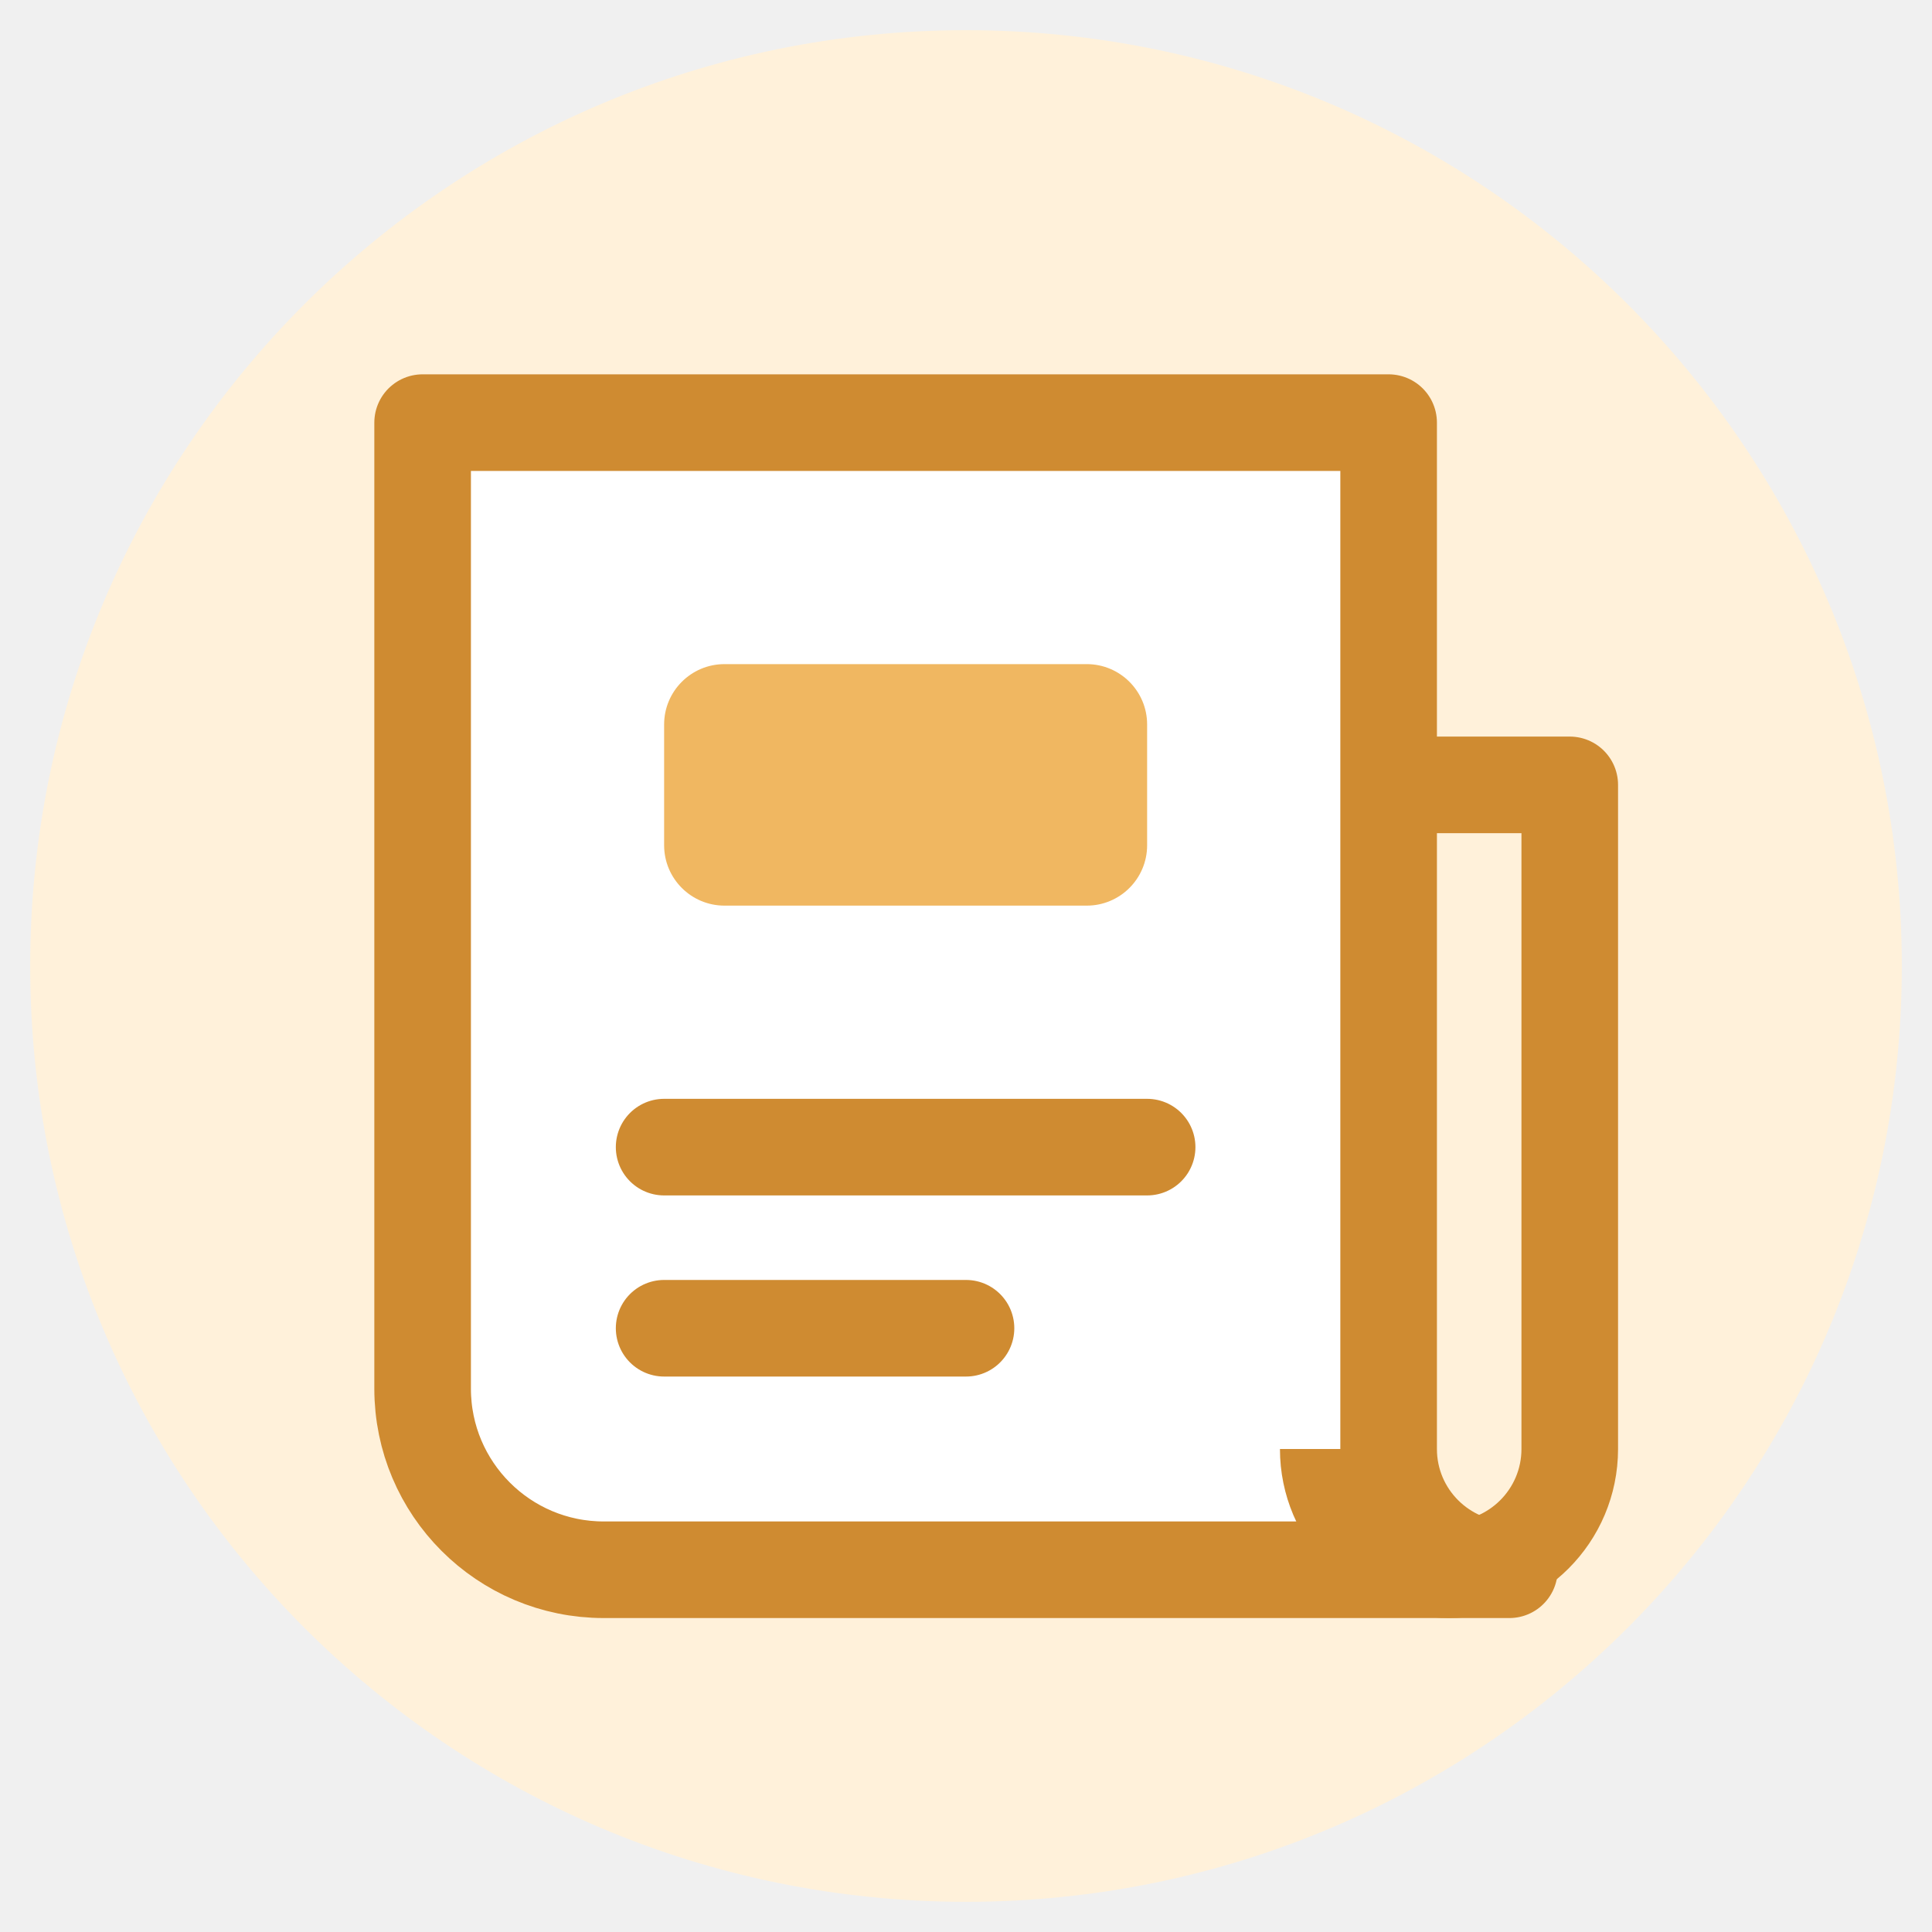
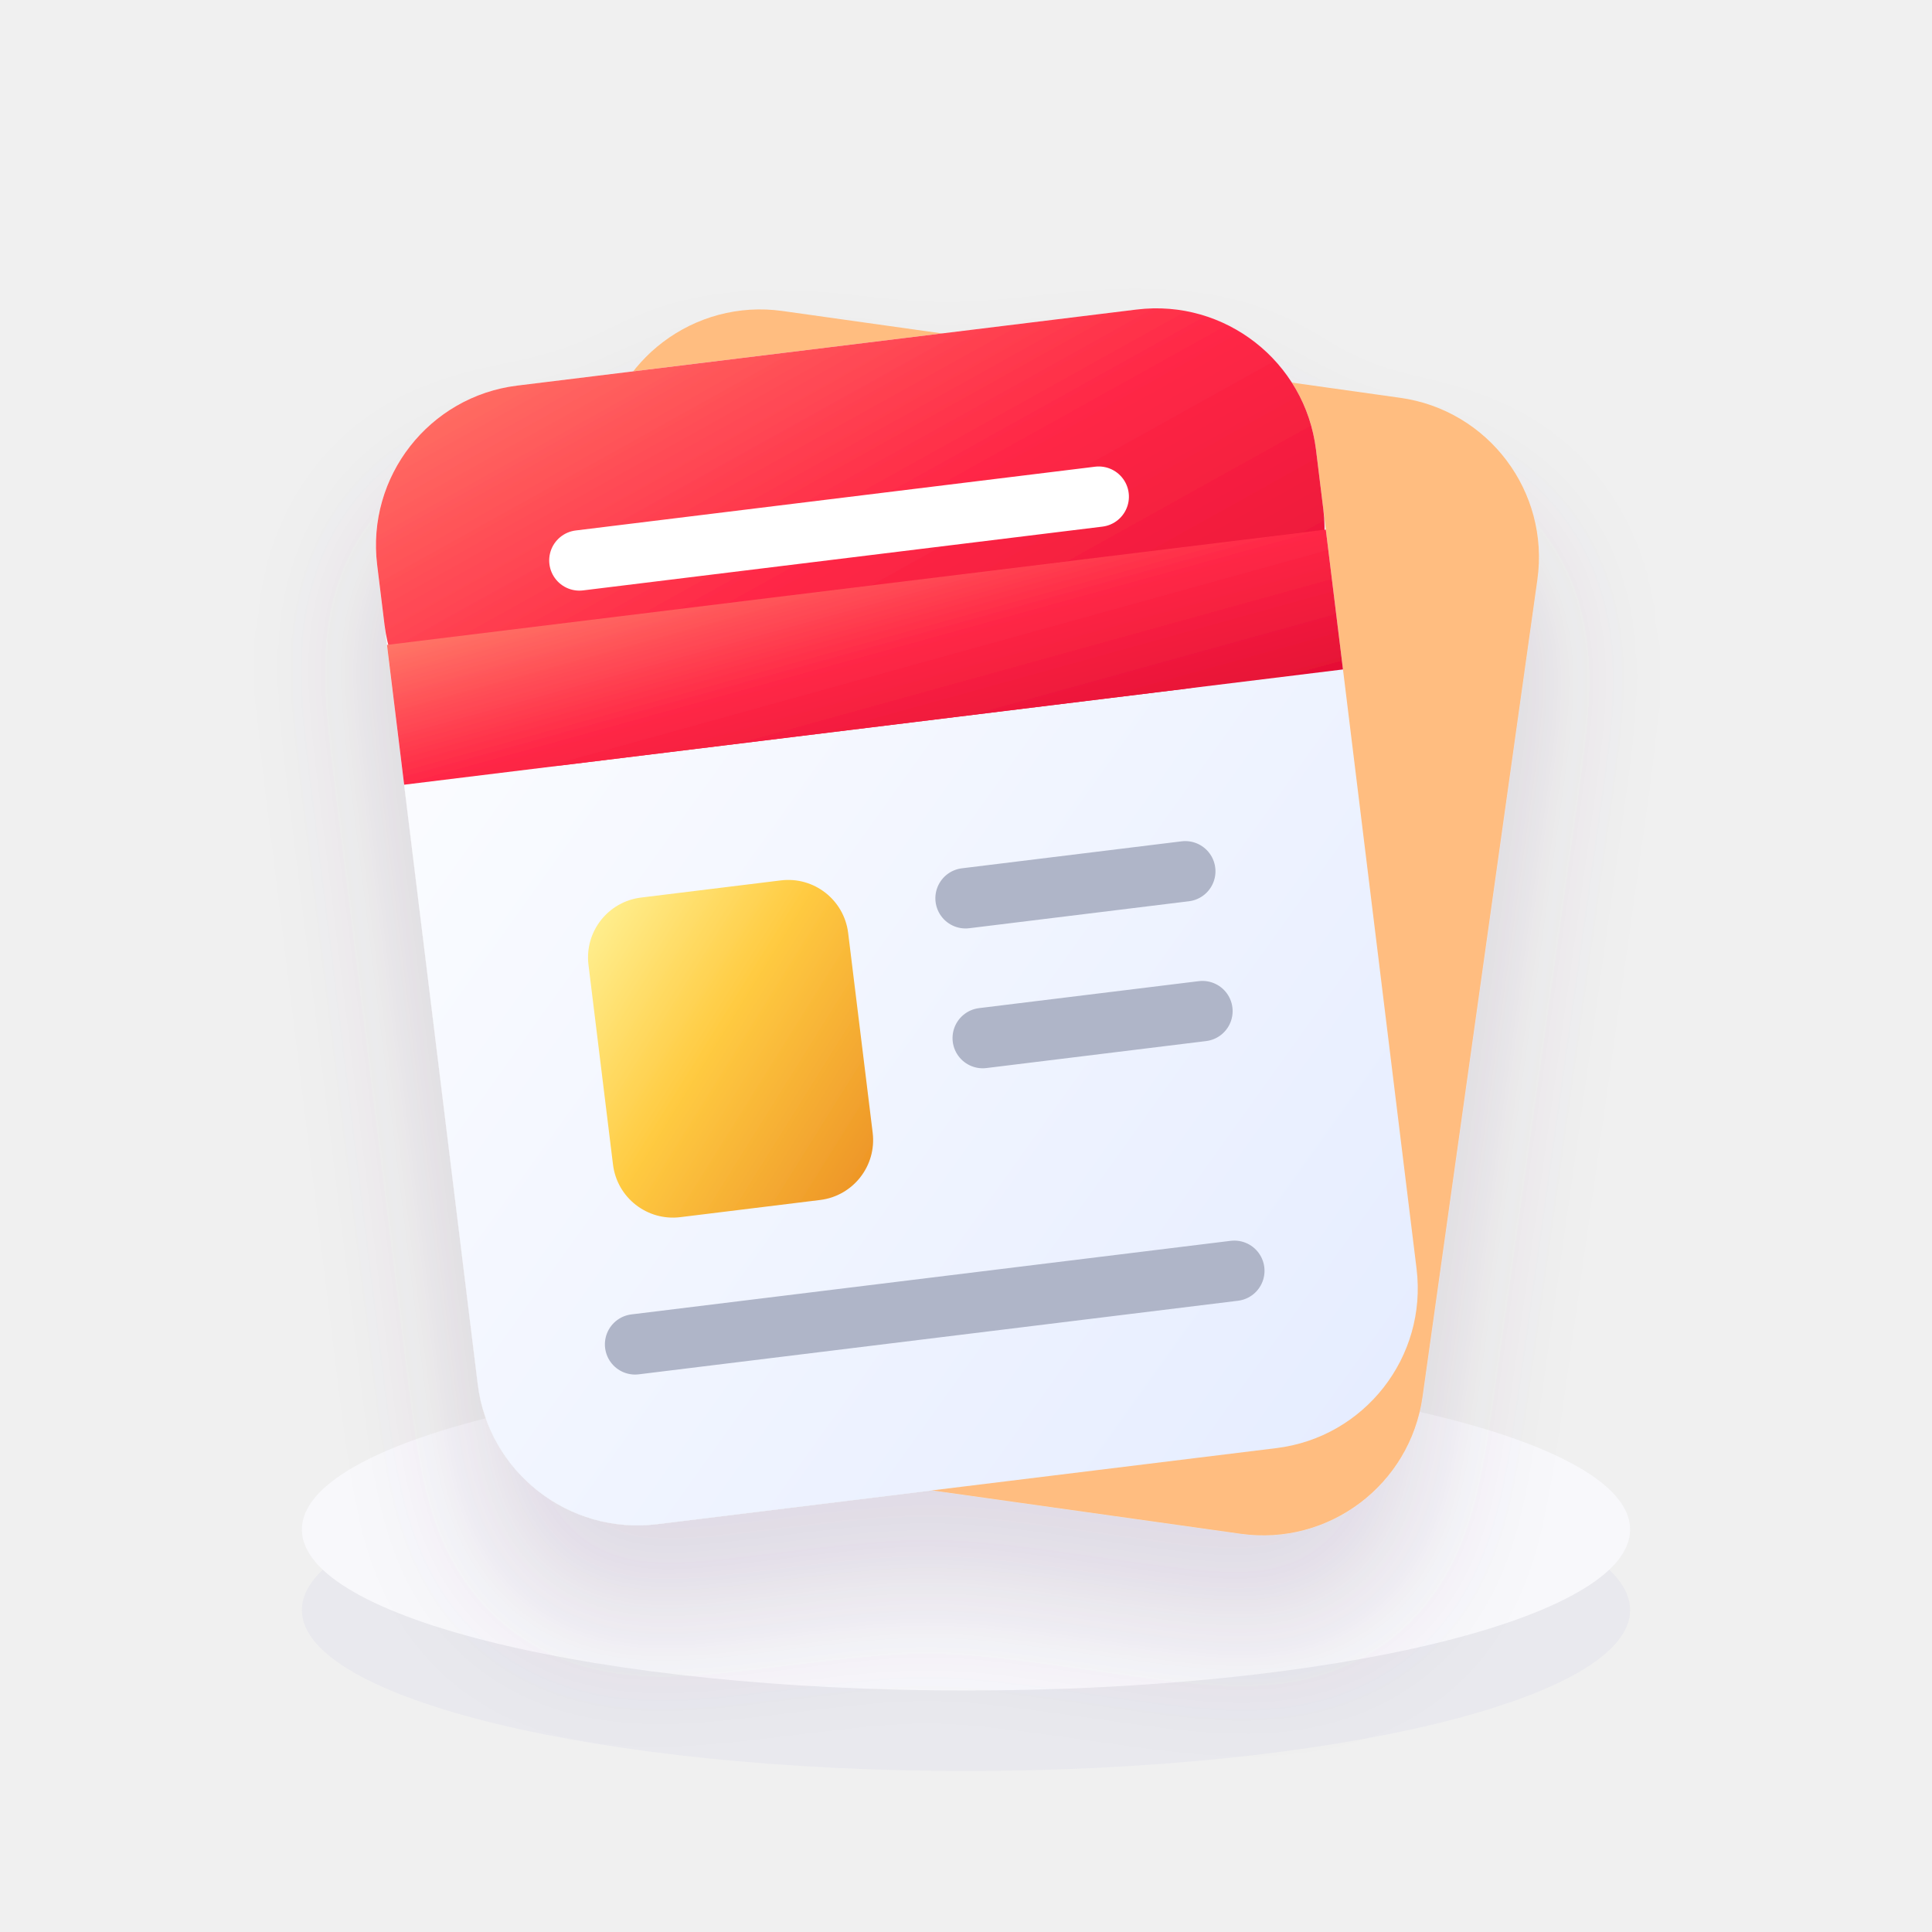
- <svg xmlns="http://www.w3.org/2000/svg" viewBox="0 0 32 32" fill="none">
-   <circle cx="16" cy="16" r="15.5" fill="#FFF1DA" />
-   <path d="M7 7h16v17a2 2 0 0 0 2 2H10a3 3 0 0 1-3-3Z" fill="white" stroke="#CF8B31" stroke-width="1.6" stroke-linejoin="round" />
-   <path d="M23 13h3v11a2 2 0 0 1-4 0" stroke="#CF8B31" stroke-width="1.6" stroke-linejoin="round" />
-   <rect x="11" y="11" width="8" height="4" rx="1" fill="#F0B761" />
-   <path d="M11 19h8M11 22h5" stroke="#CF8B31" stroke-width="1.6" stroke-linecap="round" />
+ <svg xmlns="http://www.w3.org/2000/svg" viewBox="0 0 96 96">
+   <defs>
+     <linearGradient id="red" x1="0" y1="0" x2="1" y2="1">
+       <stop stop-color="#ff7667" />
+       <stop offset=".5" stop-color="#ff2846" />
+       <stop offset="1" stop-color="#e51035" />
+     </linearGradient>
+     <linearGradient id="paper" x2=".9" y2="1">
+       <stop stop-color="#fff" />
+       <stop offset="1" stop-color="#e6edff" />
+     </linearGradient>
+     <linearGradient id="gold" x2="1" y2="1">
+       <stop stop-color="#fff398" />
+       <stop offset=".45" stop-color="#ffcb42" />
+       <stop offset="1" stop-color="#ec9024" />
+     </linearGradient>
+     <linearGradient id="blue" x2=".8" y2="1">
+       <stop stop-color="#70c8ff" />
+       <stop offset="1" stop-color="#2877ed" />
+     </linearGradient>
+     <linearGradient id="green" x2="1" y2="1">
+       <stop stop-color="#72ebc5" />
+       <stop offset="1" stop-color="#16ac84" />
+     </linearGradient>
+     <filter id="shadow" x="-35%" y="-30%" width="180%" height="190%">
+       <feDropShadow dx="0" dy="5" stdDeviation="3" flood-color="#6c487b" flood-opacity=".17" />
+     </filter>
+   </defs>
+   <ellipse cx="48" cy="80" rx="33" ry="8" fill="#e9e9ee" />
+   <ellipse cx="48" cy="76" rx="33" ry="8" fill="#f8f8fb" />
+   <g filter="url(#shadow)">
+     <g transform="rotate(8 48 44)">
+       <rect x="27" y="17" width="47" height="57" rx="8" fill="#ffbd80" />
+     </g>
+     <g transform="rotate(-7 45 45)">
+       <rect x="21" y="17" width="47" height="57" rx="8" fill="url(#paper)" />
+       <rect x="21" y="17" width="47" height="19" rx="8" fill="url(#red)" />
+       <path d="M21 29h47v7H21z" fill="url(#red)" />
+       <path d="M31 26h26" stroke="#fff" stroke-width="3" stroke-linecap="round" />
+       <rect x="29" y="43" width="13" height="16" rx="3" fill="url(#gold)" />
+       <path d="M48 45h11m-11 7h11m-30 13h30" stroke="#afb5c8" stroke-width="3" stroke-linecap="round" />
+     </g>
+   </g>
</svg>
